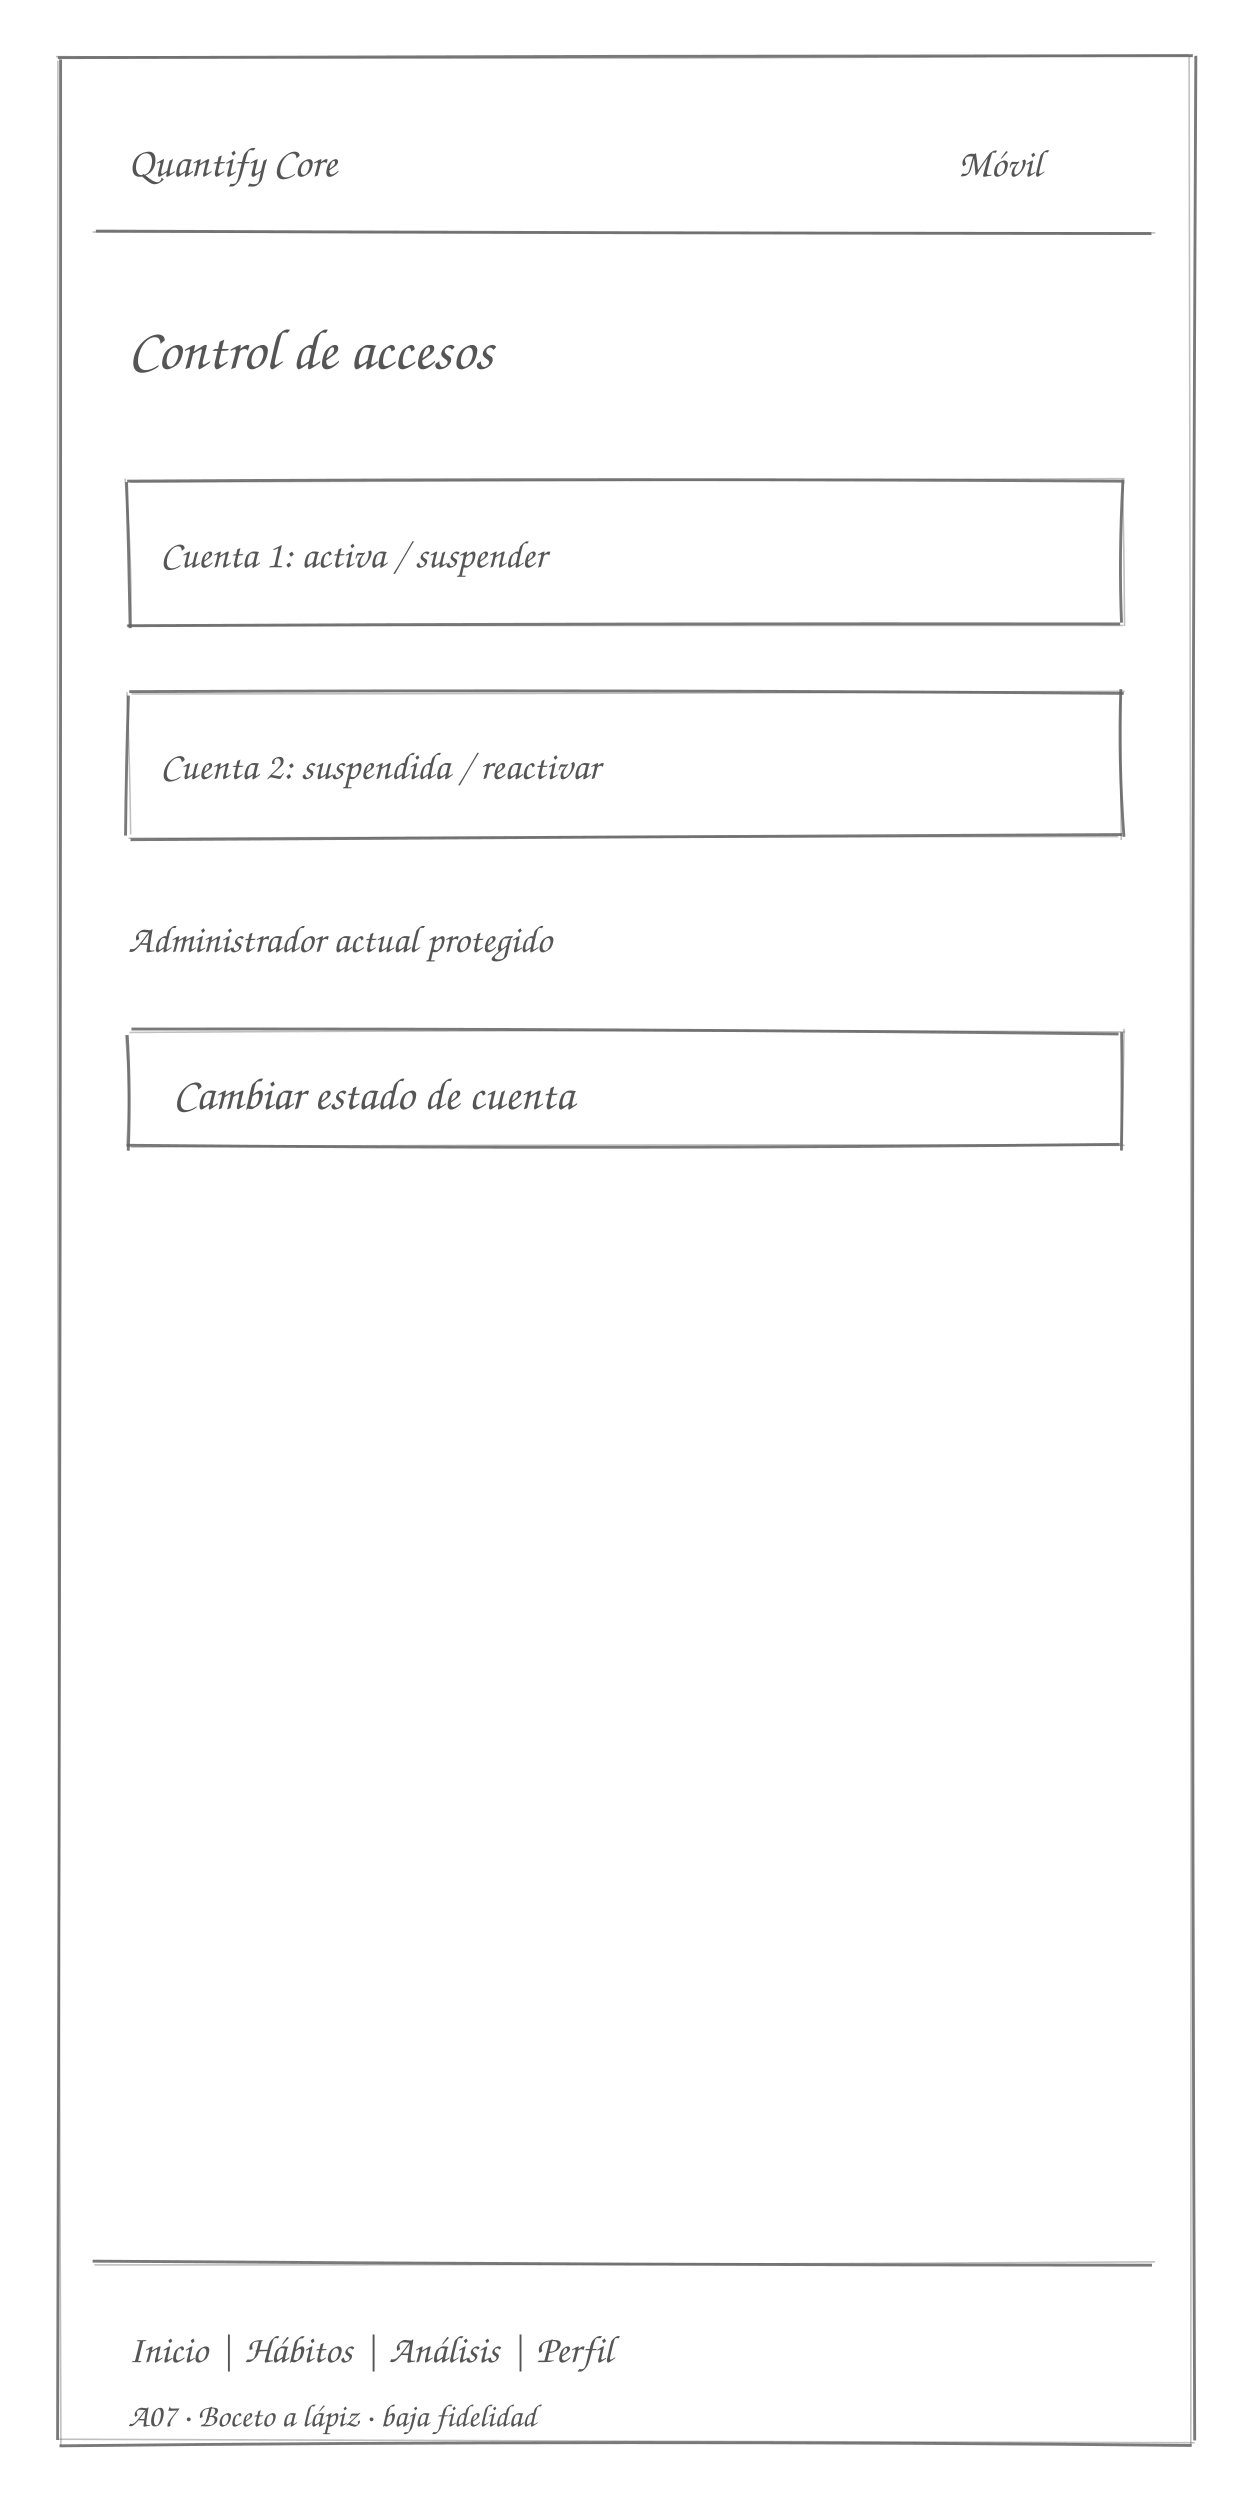
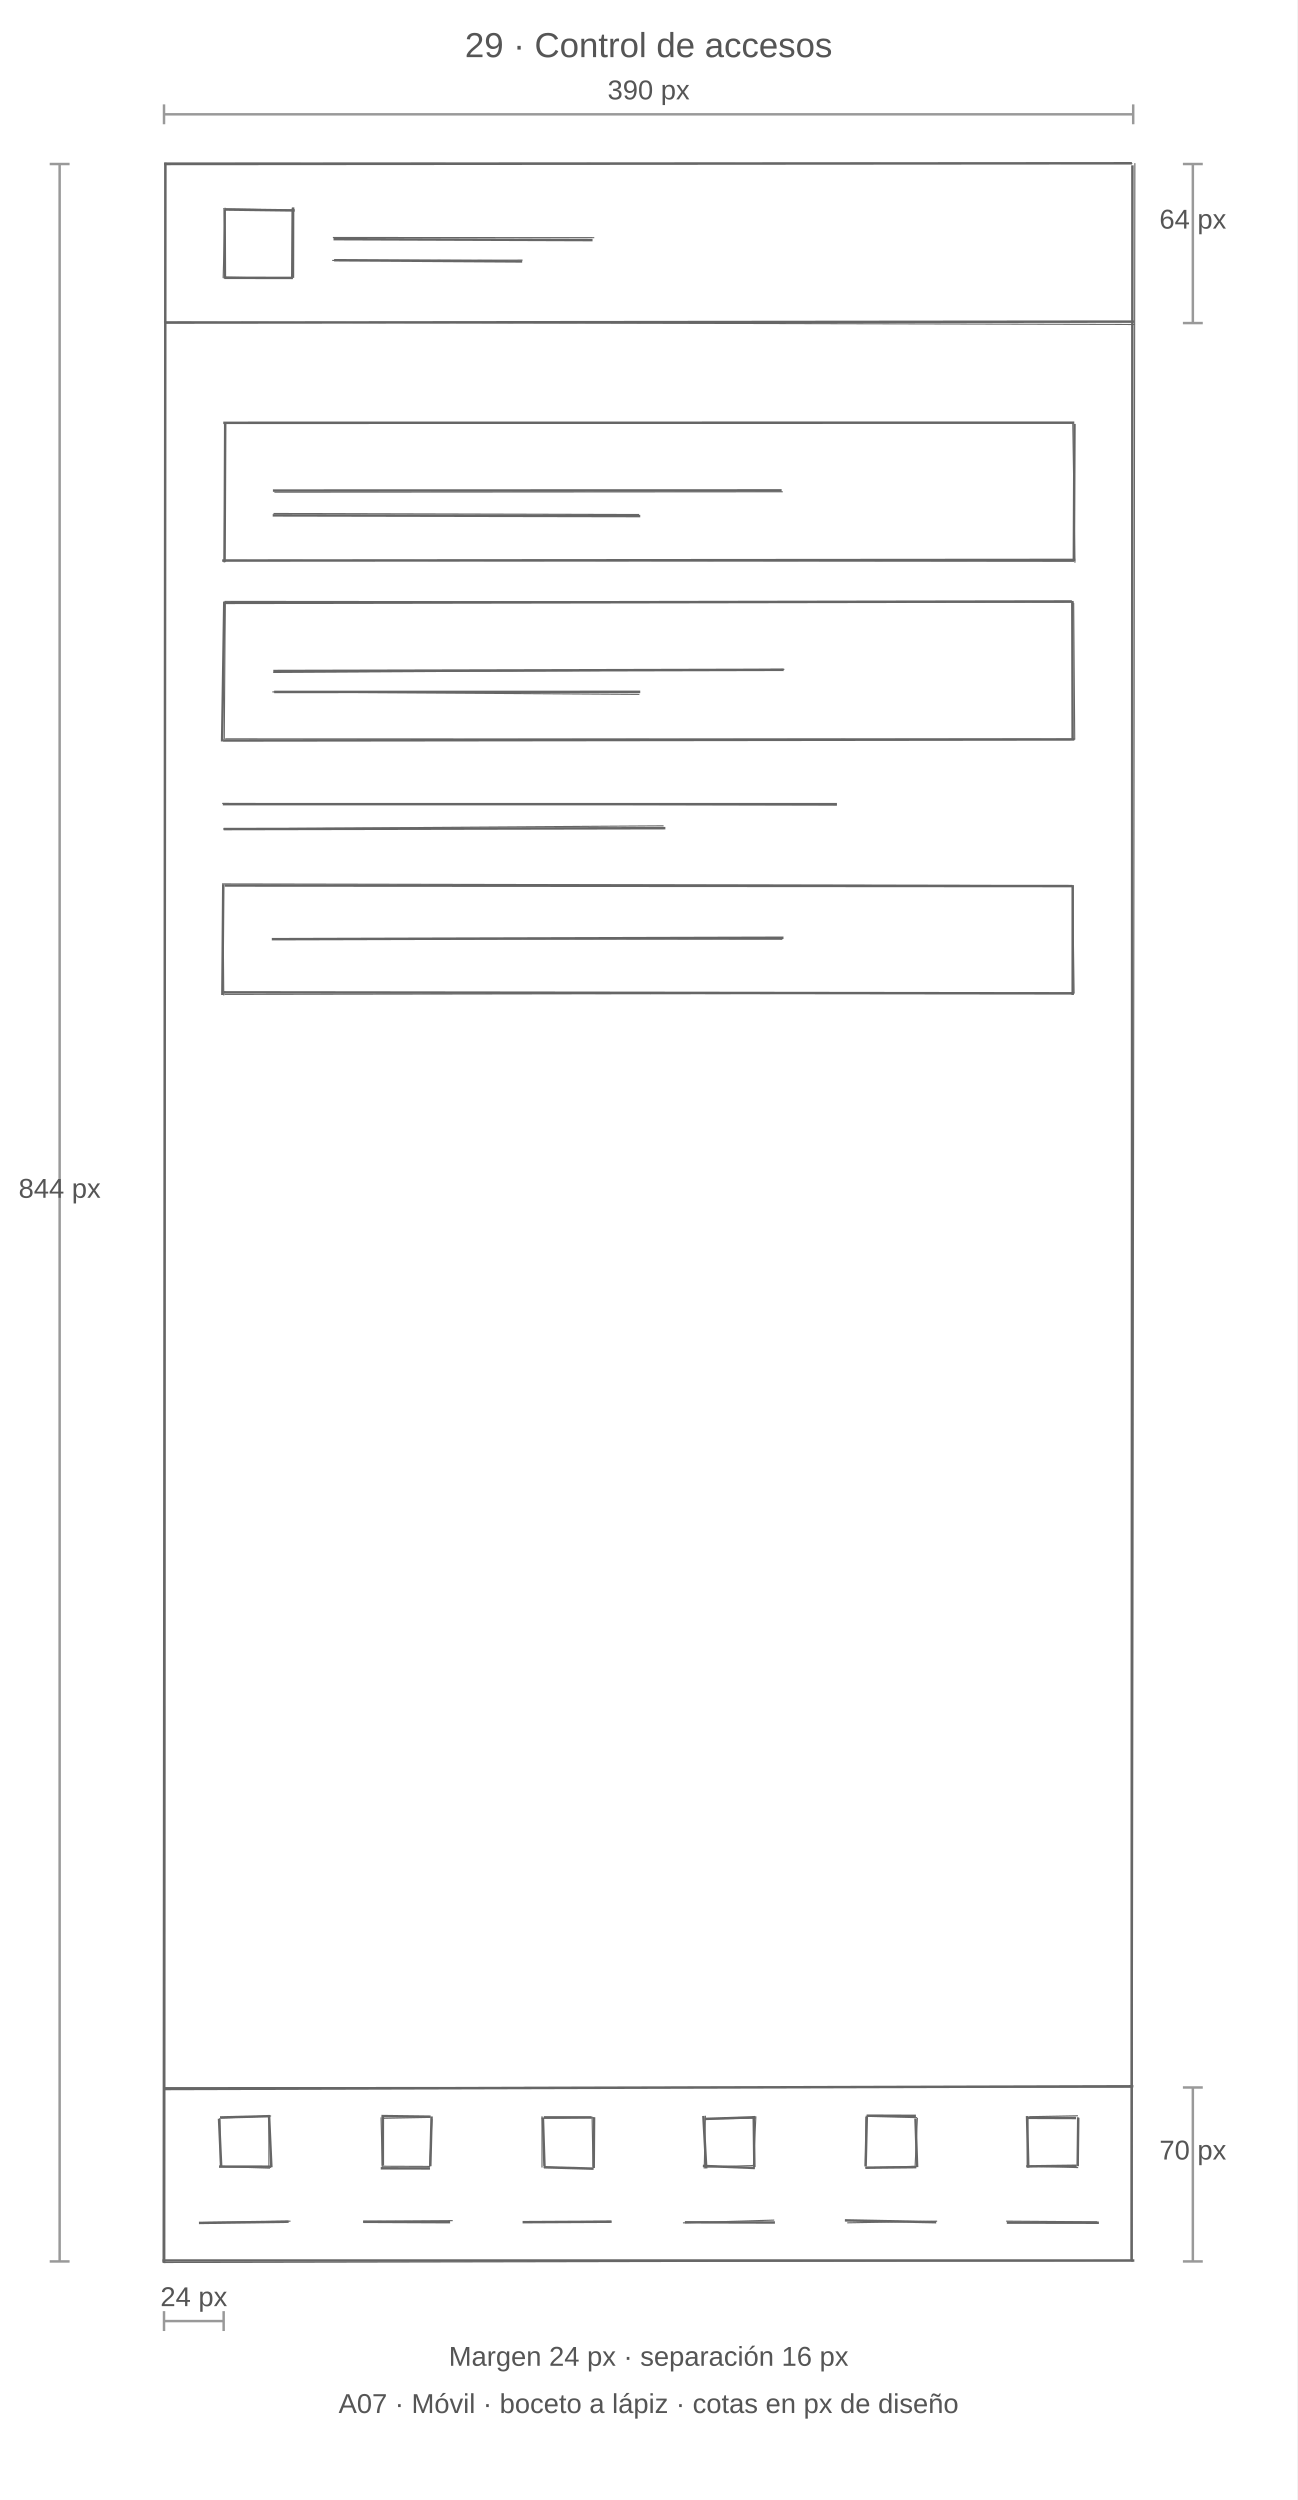
- <svg xmlns="http://www.w3.org/2000/svg" width="390" height="780" viewBox="0 0 390 780" role="img" aria-label="A07 Control de accesos">
+ <svg xmlns="http://www.w3.org/2000/svg" width="522" height="1006" viewBox="0 0 522 1006" data-viewport="390x844" role="img" aria-label="Control de accesos">
  <rect width="100%" height="100%" fill="white" />
-   <path d="M 18.034 17.988 Q 194.137 17.5 372.169 17.37" fill="none" stroke="#626262" stroke-width=".9" opacity=".85" />
-   <path d="M 17.447 17.664 Q 194.48 18.891 370.909 17.12" fill="none" stroke="#626262" stroke-width=".5" opacity=".4" />
-   <path d="M 373.097 17.407 Q 371.249 390.316 372.749 761.404" fill="none" stroke="#626262" stroke-width=".9" opacity=".85" />
-   <path d="M 371.002 17.402 Q 371.808 389.346 371.535 762.704" fill="none" stroke="#626262" stroke-width=".5" opacity=".4" />
-   <path d="M 371.819 762.983 Q 195.919 761.17 18.546 763.106" fill="none" stroke="#626262" stroke-width=".9" opacity=".85" />
-   <path d="M 372.759 762.127 Q 196.133 761.708 18.467 761.038" fill="none" stroke="#626262" stroke-width=".5" opacity=".4" />
-   <path d="M 17.968 761.29 Q 19.058 390.945 18.906 18.525" fill="none" stroke="#626262" stroke-width=".9" opacity=".85" />
-   <path d="M 19.004 763.124 Q 17.562 390.054 18.07 18.901" fill="none" stroke="#626262" stroke-width=".5" opacity=".4" />
-   <text x="40" y="55" font-size="13" fill="#555" font-family="'Segoe Print','Comic Sans MS',cursive">Quantify Core</text>
-   <text x="299" y="55" font-size="12" fill="#555" font-family="'Segoe Print','Comic Sans MS',cursive">Móvil</text>
-   <path d="M 29.909 72.095 Q 194.808 72.711 359.233 72.877" fill="none" stroke="#626262" stroke-width=".9" opacity=".85" />
-   <path d="M 28.897 72.375 Q 194.717 72.731 360.459 72.654" fill="none" stroke="#626262" stroke-width=".5" opacity=".4" />
-   <text x="40" y="115" font-size="18" fill="#555" font-family="'Segoe Print','Comic Sans MS',cursive">Control de accesos</text>
-   <path d="M 39.67 150.115 Q 195.766 149.186 350.825 150.128" fill="none" stroke="#626262" stroke-width=".9" opacity=".85" />
-   <path d="M 40.643 150.425 Q 194.664 149.86 350.919 149.335" fill="none" stroke="#626262" stroke-width=".5" opacity=".4" />
-   <path d="M 350.338 150.386 Q 349.078 173.507 349.911 194.281" fill="none" stroke="#626262" stroke-width=".9" opacity=".85" />
-   <path d="M 350.224 149.4 Q 350.723 172.032 350.851 195.329" fill="none" stroke="#626262" stroke-width=".5" opacity=".4" />
-   <path d="M 349.471 194.668 Q 196.093 194.459 39.734 195.231" fill="none" stroke="#626262" stroke-width=".9" opacity=".85" />
-   <path d="M 350.48 195.148 Q 196.006 195.164 39.534 195.178" fill="none" stroke="#626262" stroke-width=".5" opacity=".4" />
-   <path d="M 40.606 195.989 Q 40.192 171.366 39.479 150.395" fill="none" stroke="#626262" stroke-width=".9" opacity=".85" />
-   <path d="M 40.91 195.72 Q 41.115 171.36 39.02 149.304" fill="none" stroke="#626262" stroke-width=".5" opacity=".4" />
-   <text x="50" y="177" font-size="12" fill="#555" font-family="'Segoe Print','Comic Sans MS',cursive">Cuenta 1: activa / suspender</text>
-   <path d="M 40.328 215.79 Q 194.621 215.117 350.608 216.331" fill="none" stroke="#626262" stroke-width=".9" opacity=".85" />
-   <path d="M 41.023 216.508 Q 195.402 216.497 350.903 215.673" fill="none" stroke="#626262" stroke-width=".5" opacity=".4" />
-   <path d="M 349.705 215.016 Q 348.914 237.406 350.672 261.092" fill="none" stroke="#626262" stroke-width=".9" opacity=".85" />
-   <path d="M 349.654 215.816 Q 349.563 239.133 349.82 262.106" fill="none" stroke="#626262" stroke-width=".5" opacity=".4" />
-   <path d="M 350.105 260.383 Q 194.065 261.096 40.715 261.98" fill="none" stroke="#626262" stroke-width=".9" opacity=".85" />
-   <path d="M 348.851 261.036 Q 195.617 261.006 40.078 261.521" fill="none" stroke="#626262" stroke-width=".5" opacity=".4" />
-   <path d="M 39.172 260.707 Q 39.394 238.032 40.078 217.013" fill="none" stroke="#626262" stroke-width=".9" opacity=".85" />
-   <path d="M 40.765 260.341 Q 40.505 237.77 39.62 215.966" fill="none" stroke="#626262" stroke-width=".5" opacity=".4" />
-   <text x="50" y="243" font-size="12" fill="#555" font-family="'Segoe Print','Comic Sans MS',cursive">Cuenta 2: suspendida / reactivar</text>
-   <text x="40" y="297" font-size="12" fill="#555" font-family="'Segoe Print','Comic Sans MS',cursive">Administrador actual protegido</text>
-   <path d="M 41.003 321.062 Q 196.019 320.872 348.975 322.597" fill="none" stroke="#626262" stroke-width=".9" opacity=".85" />
-   <path d="M 40.413 322.123 Q 195.4 321.087 351.071 321.97" fill="none" stroke="#626262" stroke-width=".5" opacity=".4" />
-   <path d="M 349.958 322.029 Q 350.221 339.209 349.894 358.978" fill="none" stroke="#626262" stroke-width=".9" opacity=".85" />
-   <path d="M 350.716 320.941 Q 350.516 339.072 349.817 357.023" fill="none" stroke="#626262" stroke-width=".5" opacity=".4" />
-   <path d="M 349.314 357.041 Q 194.268 358.702 39.45 357.325" fill="none" stroke="#626262" stroke-width=".9" opacity=".85" />
-   <path d="M 350.889 357.354 Q 194.051 356.859 40.828 357.88" fill="none" stroke="#626262" stroke-width=".5" opacity=".4" />
-   <path d="M 40.015 359.019 Q 40.739 340.431 39.689 322.942" fill="none" stroke="#626262" stroke-width=".9" opacity=".85" />
-   <path d="M 39.573 356.858 Q 40.71 340.538 39.209 322.917" fill="none" stroke="#626262" stroke-width=".5" opacity=".4" />
-   <text x="54" y="346" font-size="14" fill="#555" font-family="'Segoe Print','Comic Sans MS',cursive">Cambiar estado de cuenta</text>
-   <path d="M 28.897 705.48 Q 195.26 706.665 359.432 706.738" fill="none" stroke="#626262" stroke-width=".9" opacity=".85" />
-   <path d="M 29.422 706.641 Q 194.395 706.778 360.358 705.704" fill="none" stroke="#626262" stroke-width=".5" opacity=".4" />
-   <text x="40" y="737" font-size="12" fill="#555" font-family="'Segoe Print','Comic Sans MS',cursive">Inicio  |  Hábitos  |  Análisis  |  Perfil</text>
-   <text x="40" y="757" font-size="10" fill="#555" font-family="'Segoe Print','Comic Sans MS',cursive">A07 · Boceto a lápiz · baja fidelidad</text>
+   <g transform="translate(66 66)">
+     <g id="interface">
+       <path d="M0.021 -0.008 L389.475 -0.304" fill="none" stroke="#666666" stroke-width="1" />
+       <path d="M0.103 -0.384 L389.663 -0.204" fill="none" stroke="#666666" stroke-width="0.45" />
+       <path d="M389.684 0.542 L389.336 843.465" fill="none" stroke="#666666" stroke-width="1" />
+       <path d="M390.668 -0.361 L389.543 844.192" fill="none" stroke="#666666" stroke-width="0.45" />
+       <path d="M390.456 843.637 L-0.608 843.636" fill="none" stroke="#666666" stroke-width="1" />
+       <path d="M389.883 843.602 L-0.283 844.429" fill="none" stroke="#666666" stroke-width="0.45" />
+       <path d="M-0.11 844.599 L0.56 -0.505" fill="none" stroke="#666666" stroke-width="1" />
+       <path d="M0.332 844.673 L0.462 0.077" fill="none" stroke="#666666" stroke-width="0.45" />
+       <g data-ui="header" data-box="0,0,390,64">
+         <path d="M0.689 63.822 L390.284 63.415" fill="none" stroke="#666666" stroke-width="1" />
+         <path d="M-0.019 63.568 L390.644 64.575" fill="none" stroke="#666666" stroke-width="0.45" />
+         <path d="M24.551 18.319 L52.611 18.684" fill="none" stroke="#666666" stroke-width="1" />
+         <path d="M23.733 18.033 L52.043 18.549" fill="none" stroke="#666666" stroke-width="0.45" />
+         <path d="M51.944 17.449 L51.883 45.824" fill="none" stroke="#666666" stroke-width="1" />
+         <path d="M51.533 17.925 L51.329 45.62" fill="none" stroke="#666666" stroke-width="0.45" />
+         <path d="M51.827 45.836 L24.279 45.789" fill="none" stroke="#666666" stroke-width="1" />
+         <path d="M51.799 46.07 L24.466 45.504" fill="none" stroke="#666666" stroke-width="0.45" />
+         <path d="M24.502 46.078 L24.391 18.258" fill="none" stroke="#666666" stroke-width="1" />
+         <path d="M23.796 45.915 L24.56 17.595" fill="none" stroke="#666666" stroke-width="0.45" />
+         <path d="M68.206 30.235 L172.439 30.613" fill="none" stroke="#666666" stroke-width="1" />
+         <path d="M67.946 29.562 L173.136 29.634" fill="none" stroke="#666666" stroke-width="0.45" />
+         <path d="M68.44 38.715 L144.118 39.201" fill="none" stroke="#666666" stroke-width="1" />
+         <path d="M67.678 38.798 L144.265 38.671" fill="none" stroke="#666666" stroke-width="0.45" />
+       </g>
+       <g data-ui="box" data-box="24,104,342,56">
+         <path d="M23.838 104.14 L366.292 104.09" fill="none" stroke="#666666" stroke-width="1" />
+         <path d="M24.612 104.1 L365.717 104.108" fill="none" stroke="#666666" stroke-width="0.45" />
+         <path d="M366.369 104.602 L366.117 159.31" fill="none" stroke="#666666" stroke-width="1" />
+         <path d="M365.683 104.24 L366.554 160.438" fill="none" stroke="#666666" stroke-width="0.45" />
+         <path d="M366.679 159.306 L23.404 159.576" fill="none" stroke="#666666" stroke-width="1" />
+         <path d="M366.2 159.872 L23.769 159.463" fill="none" stroke="#666666" stroke-width="0.45" />
+         <path d="M24.37 160.202 L24.622 104.309" fill="none" stroke="#666666" stroke-width="1" />
+         <path d="M24.245 160.302 L24.55 103.801" fill="none" stroke="#666666" stroke-width="0.45" />
+         <path d="M43.821 131.401 L248.539 131.334" fill="none" stroke="#666666" stroke-width="1" />
+         <path d="M44.409 132.056 L248.99 131.888" fill="none" stroke="#666666" stroke-width="0.45" />
+         <path d="M43.734 141.385 L191.634 141.673" fill="none" stroke="#666666" stroke-width="1" />
+         <path d="M44.064 140.625 L191.175 141.059" fill="none" stroke="#666666" stroke-width="0.45" />
+       </g>
+       <g data-ui="box" data-box="24,176,342,56">
+         <path d="M24.435 176.597 L365.301 176.022" fill="none" stroke="#666666" stroke-width="1" />
+         <path d="M24.375 176.004 L366.047 176.317" fill="none" stroke="#666666" stroke-width="0.45" />
+         <path d="M365.496 175.821 L365.631 231.715" fill="none" stroke="#666666" stroke-width="1" />
+         <path d="M366.047 176.617 L366.465 231.599" fill="none" stroke="#666666" stroke-width="0.45" />
+         <path d="M366.307 231.556 L23.769 231.98" fill="none" stroke="#666666" stroke-width="1" />
+         <path d="M366.61 231.429 L24.621 231.313" fill="none" stroke="#666666" stroke-width="0.45" />
+         <path d="M23.376 232.363 L24.252 176.075" fill="none" stroke="#666666" stroke-width="1" />
+         <path d="M24.244 231.444 L24.652 175.981" fill="none" stroke="#666666" stroke-width="0.45" />
+         <path d="M43.975 204.018 L249.335 203.519" fill="none" stroke="#666666" stroke-width="1" />
+         <path d="M43.936 204.596 L249.636 203.355" fill="none" stroke="#666666" stroke-width="0.45" />
+         <path d="M44.314 212.435 L191.633 212.405" fill="none" stroke="#666666" stroke-width="1" />
+         <path d="M43.582 212.416 L191.298 213.427" fill="none" stroke="#666666" stroke-width="0.45" />
+       </g>
+       <g data-ui="text" data-box="24,248,342,26">
+         <path d="M23.665 257.589 L270.781 257.607" fill="none" stroke="#666666" stroke-width="1" />
+         <path d="M23.423 257.305 L270.744 257.927" fill="none" stroke="#666666" stroke-width="0.45" />
+         <path d="M24.009 267.62 L201.743 267.263" fill="none" stroke="#666666" stroke-width="1" />
+         <path d="M23.811 267.573 L201.033 266.305" fill="none" stroke="#666666" stroke-width="0.45" />
+       </g>
+       <g data-ui="button" data-box="24,290,342,44">
+         <path d="M24.432 290.327 L365.519 290.558" fill="none" stroke="#666666" stroke-width="1" />
+         <path d="M23.329 289.684 L366.159 290.405" fill="none" stroke="#666666" stroke-width="0.45" />
+         <path d="M365.655 290.449 L365.648 334.39" fill="none" stroke="#666666" stroke-width="1" />
+         <path d="M365.631 290.474 L366.218 333.82" fill="none" stroke="#666666" stroke-width="0.45" />
+         <path d="M365.696 333.732 L24.024 333.318" fill="none" stroke="#666666" stroke-width="1" />
+         <path d="M366.235 333.569 L24.293 334.143" fill="none" stroke="#666666" stroke-width="0.45" />
+         <path d="M23.479 334.386 L23.843 289.807" fill="none" stroke="#666666" stroke-width="1" />
+         <path d="M24.04 334.582 L23.676 290.299" fill="none" stroke="#666666" stroke-width="0.45" />
+         <path d="M43.376 311.93 L249.277 311.353" fill="none" stroke="#666666" stroke-width="1" />
+         <path d="M43.986 311.7 L248.8 311.965" fill="none" stroke="#666666" stroke-width="0.45" />
+       </g>
+       <g data-ui="navigation" data-box="0,774,390,70">
+         <path d="M-0.118 774.618 L390.073 773.499" fill="none" stroke="#666666" stroke-width="1" />
+         <path d="M-0.14 774.058 L389.717 773.882" fill="none" stroke="#666666" stroke-width="0.45" />
+         <path d="M22.535 786.063 L42.696 785.537" fill="none" stroke="#666666" stroke-width="1" />
+         <path d="M22.924 786.302 L43.103 785.448" fill="none" stroke="#666666" stroke-width="0.45" />
+         <path d="M42.269 785.439 L43.199 806.101" fill="none" stroke="#666666" stroke-width="1" />
+         <path d="M42.188 785.339 L42.2 806.005" fill="none" stroke="#666666" stroke-width="0.45" />
+         <path d="M43.109 805.877 L22.14 805.839" fill="none" stroke="#666666" stroke-width="1" />
+         <path d="M42.626 806.474 L22.802 805.81" fill="none" stroke="#666666" stroke-width="0.45" />
+         <path d="M22.995 805.642 L22.136 786.586" fill="none" stroke="#666666" stroke-width="1" />
+         <path d="M22.72 805.535 L22.473 786.292" fill="none" stroke="#666666" stroke-width="0.45" />
+         <path d="M14.053 828.507 L50.144 828.01" fill="none" stroke="#666666" stroke-width="1" />
+         <path d="M14.246 828.381 L50.905 827.799" fill="none" stroke="#666666" stroke-width="0.45" />
+         <path d="M87.496 785.503 L107.294 785.756" fill="none" stroke="#666666" stroke-width="1" />
+         <path d="M88.098 786.408 L107.013 786.037" fill="none" stroke="#666666" stroke-width="0.45" />
+         <path d="M107.669 785.666 L107.152 805.672" fill="none" stroke="#666666" stroke-width="1" />
+         <path d="M107.848 786.633 L106.867 805.982" fill="none" stroke="#666666" stroke-width="0.45" />
+         <path d="M107.028 806.569 L87.217 806.526" fill="none" stroke="#666666" stroke-width="1" />
+         <path d="M107.044 805.767 L88.064 805.698" fill="none" stroke="#666666" stroke-width="0.45" />
+         <path d="M88.054 805.435 L88.064 785.805" fill="none" stroke="#666666" stroke-width="1" />
+         <path d="M87.845 806.28 L87.331 786.027" fill="none" stroke="#666666" stroke-width="0.45" />
+         <path d="M80.109 828.048 L115.116 828.21" fill="none" stroke="#666666" stroke-width="1" />
+         <path d="M80.197 827.85 L116.174 827.579" fill="none" stroke="#666666" stroke-width="0.45" />
+         <path d="M152.828 786.044 L172.063 786.032" fill="none" stroke="#666666" stroke-width="1" />
+         <path d="M151.938 786.398 L173.159 786.197" fill="none" stroke="#666666" stroke-width="0.45" />
+         <path d="M173.048 785.993 L172.909 806.414" fill="none" stroke="#666666" stroke-width="1" />
+         <path d="M172.252 785.714 L172.631 805.922" fill="none" stroke="#666666" stroke-width="0.45" />
+         <path d="M172.877 806.667 L152.862 806.11" fill="none" stroke="#666666" stroke-width="1" />
+         <path d="M172.25 806.672 L152.673 806.033" fill="none" stroke="#666666" stroke-width="0.45" />
+         <path d="M153.093 805.693 L152.46 786.12" fill="none" stroke="#666666" stroke-width="1" />
+         <path d="M152.096 806.223 L152.102 785.589" fill="none" stroke="#666666" stroke-width="0.45" />
+         <path d="M144.291 828.203 L180.134 828.018" fill="none" stroke="#666666" stroke-width="1" />
+         <path d="M144.466 828.19 L179.896 827.844" fill="none" stroke="#666666" stroke-width="0.45" />
+         <path d="M217.558 786.657 L238.012 785.971" fill="none" stroke="#666666" stroke-width="1" />
+         <path d="M217.747 786.634 L238.071 786.357" fill="none" stroke="#666666" stroke-width="0.45" />
+         <path d="M237.296 785.468 L237.554 806.039" fill="none" stroke="#666666" stroke-width="1" />
+         <path d="M238.171 785.624 L237.183 805.391" fill="none" stroke="#666666" stroke-width="0.45" />
+         <path d="M237.769 806.403 L216.83 805.565" fill="none" stroke="#666666" stroke-width="1" />
+         <path d="M237.49 805.383 L217.675 805.997" fill="none" stroke="#666666" stroke-width="0.45" />
+         <path d="M218.199 806.58 L217.035 785.453" fill="none" stroke="#666666" stroke-width="1" />
+         <path d="M217.386 806.625 L217.861 785.381" fill="none" stroke="#666666" stroke-width="0.45" />
+         <path d="M209.595 828.247 L245.835 828.336" fill="none" stroke="#666666" stroke-width="1" />
+         <path d="M208.817 828.479 L245.543 827.368" fill="none" stroke="#666666" stroke-width="0.45" />
+         <path d="M282.718 785.35 L302.564 785.423" fill="none" stroke="#666666" stroke-width="1" />
+         <path d="M282.306 785.602 L303.069 786.147" fill="none" stroke="#666666" stroke-width="0.45" />
+         <path d="M302.39 786.489 L303.043 806.046" fill="none" stroke="#666666" stroke-width="1" />
+         <path d="M303.16 786.282 L302.231 805.702" fill="none" stroke="#666666" stroke-width="0.45" />
+         <path d="M302.727 806.063 L282.244 806.282" fill="none" stroke="#666666" stroke-width="1" />
+         <path d="M302.036 805.718 L282.193 806.34" fill="none" stroke="#666666" stroke-width="0.45" />
+         <path d="M282.328 805.8 L282.799 785.871" fill="none" stroke="#666666" stroke-width="1" />
+         <path d="M282.234 805.499 L282.463 785.892" fill="none" stroke="#666666" stroke-width="0.45" />
+         <path d="M273.986 827.473 L310.727 828.219" fill="none" stroke="#666666" stroke-width="1" />
+         <path d="M274.934 828.468 L311.102 827.816" fill="none" stroke="#666666" stroke-width="0.45" />
+         <path d="M347.143 786.21 L367.02 786.287" fill="none" stroke="#666666" stroke-width="1" />
+         <path d="M348.17 785.768 L367.767 785.378" fill="none" stroke="#666666" stroke-width="0.45" />
+         <path d="M367.884 786.184 L367.652 805.57" fill="none" stroke="#666666" stroke-width="1" />
+         <path d="M367.741 785.878 L367.791 805.724" fill="none" stroke="#666666" stroke-width="0.45" />
+         <path d="M367.264 805.497 L347.03 805.76" fill="none" stroke="#666666" stroke-width="1" />
+         <path d="M367.855 806.243 L346.909 805.638" fill="none" stroke="#666666" stroke-width="0.45" />
+         <path d="M347.775 806.243 L347.285 785.503" fill="none" stroke="#666666" stroke-width="1" />
+         <path d="M347.322 805.481 L347.611 785.79" fill="none" stroke="#666666" stroke-width="0.45" />
+         <path d="M339.153 828.371 L376.197 828.433" fill="none" stroke="#666666" stroke-width="1" />
+         <path d="M338.869 827.787 L375.538 828.07" fill="none" stroke="#666666" stroke-width="0.45" />
+       </g>
+     </g>
+     <g id="dimensions">
+       <text x="195" y="-43" text-anchor="middle" font-family="Arial,sans-serif" font-size="14" fill="#555555">29 · Control de accesos</text>
+       <g data-dimension="390 px" stroke="#999999" fill="none">
+         <path d="M0 -20L390 -20" />
+         <path d="M0 -24v8M390 -24v8" />
+       </g>
+       <text x="195" y="-26" text-anchor="middle" font-family="Arial,sans-serif" font-size="11" fill="#555555">390 px</text>
+       <g data-dimension="844 px" stroke="#999999" fill="none">
+         <path d="M-42 0L-42 844" />
+         <path d="M-46 0h8M-46 844h8" />
+       </g>
+       <text x="-42" y="416" text-anchor="middle" font-family="Arial,sans-serif" font-size="11" fill="#555555">844 px</text>
+       <g data-dimension="64 px" stroke="#999999" fill="none">
+         <path d="M414 0L414 64" />
+         <path d="M410 0h8M410 64h8" />
+       </g>
+       <text x="414" y="26" text-anchor="middle" font-family="Arial,sans-serif" font-size="11" fill="#555555">64 px</text>
+       <g data-dimension="24 px" stroke="#999999" fill="none">
+         <path d="M0 868L24 868" />
+         <path d="M0 864v8M24 864v8" />
+       </g>
+       <text x="12" y="862" text-anchor="middle" font-family="Arial,sans-serif" font-size="11" fill="#555555">24 px</text>
+       <g data-dimension="70 px" stroke="#999999" fill="none">
+         <path d="M414 774L414 844" />
+         <path d="M410 774h8M410 844h8" />
+       </g>
+       <text x="414" y="803" text-anchor="middle" font-family="Arial,sans-serif" font-size="11" fill="#555555">70 px</text>
+       <text x="195" y="886" text-anchor="middle" font-family="Arial,sans-serif" font-size="11" fill="#555555">Margen 24 px · separación 16 px</text>
+       <text x="195" y="905" text-anchor="middle" font-family="Arial,sans-serif" font-size="11" fill="#555555">A07 · Móvil · boceto a lápiz · cotas en px de diseño</text>
+     </g>
+   </g>
</svg>
